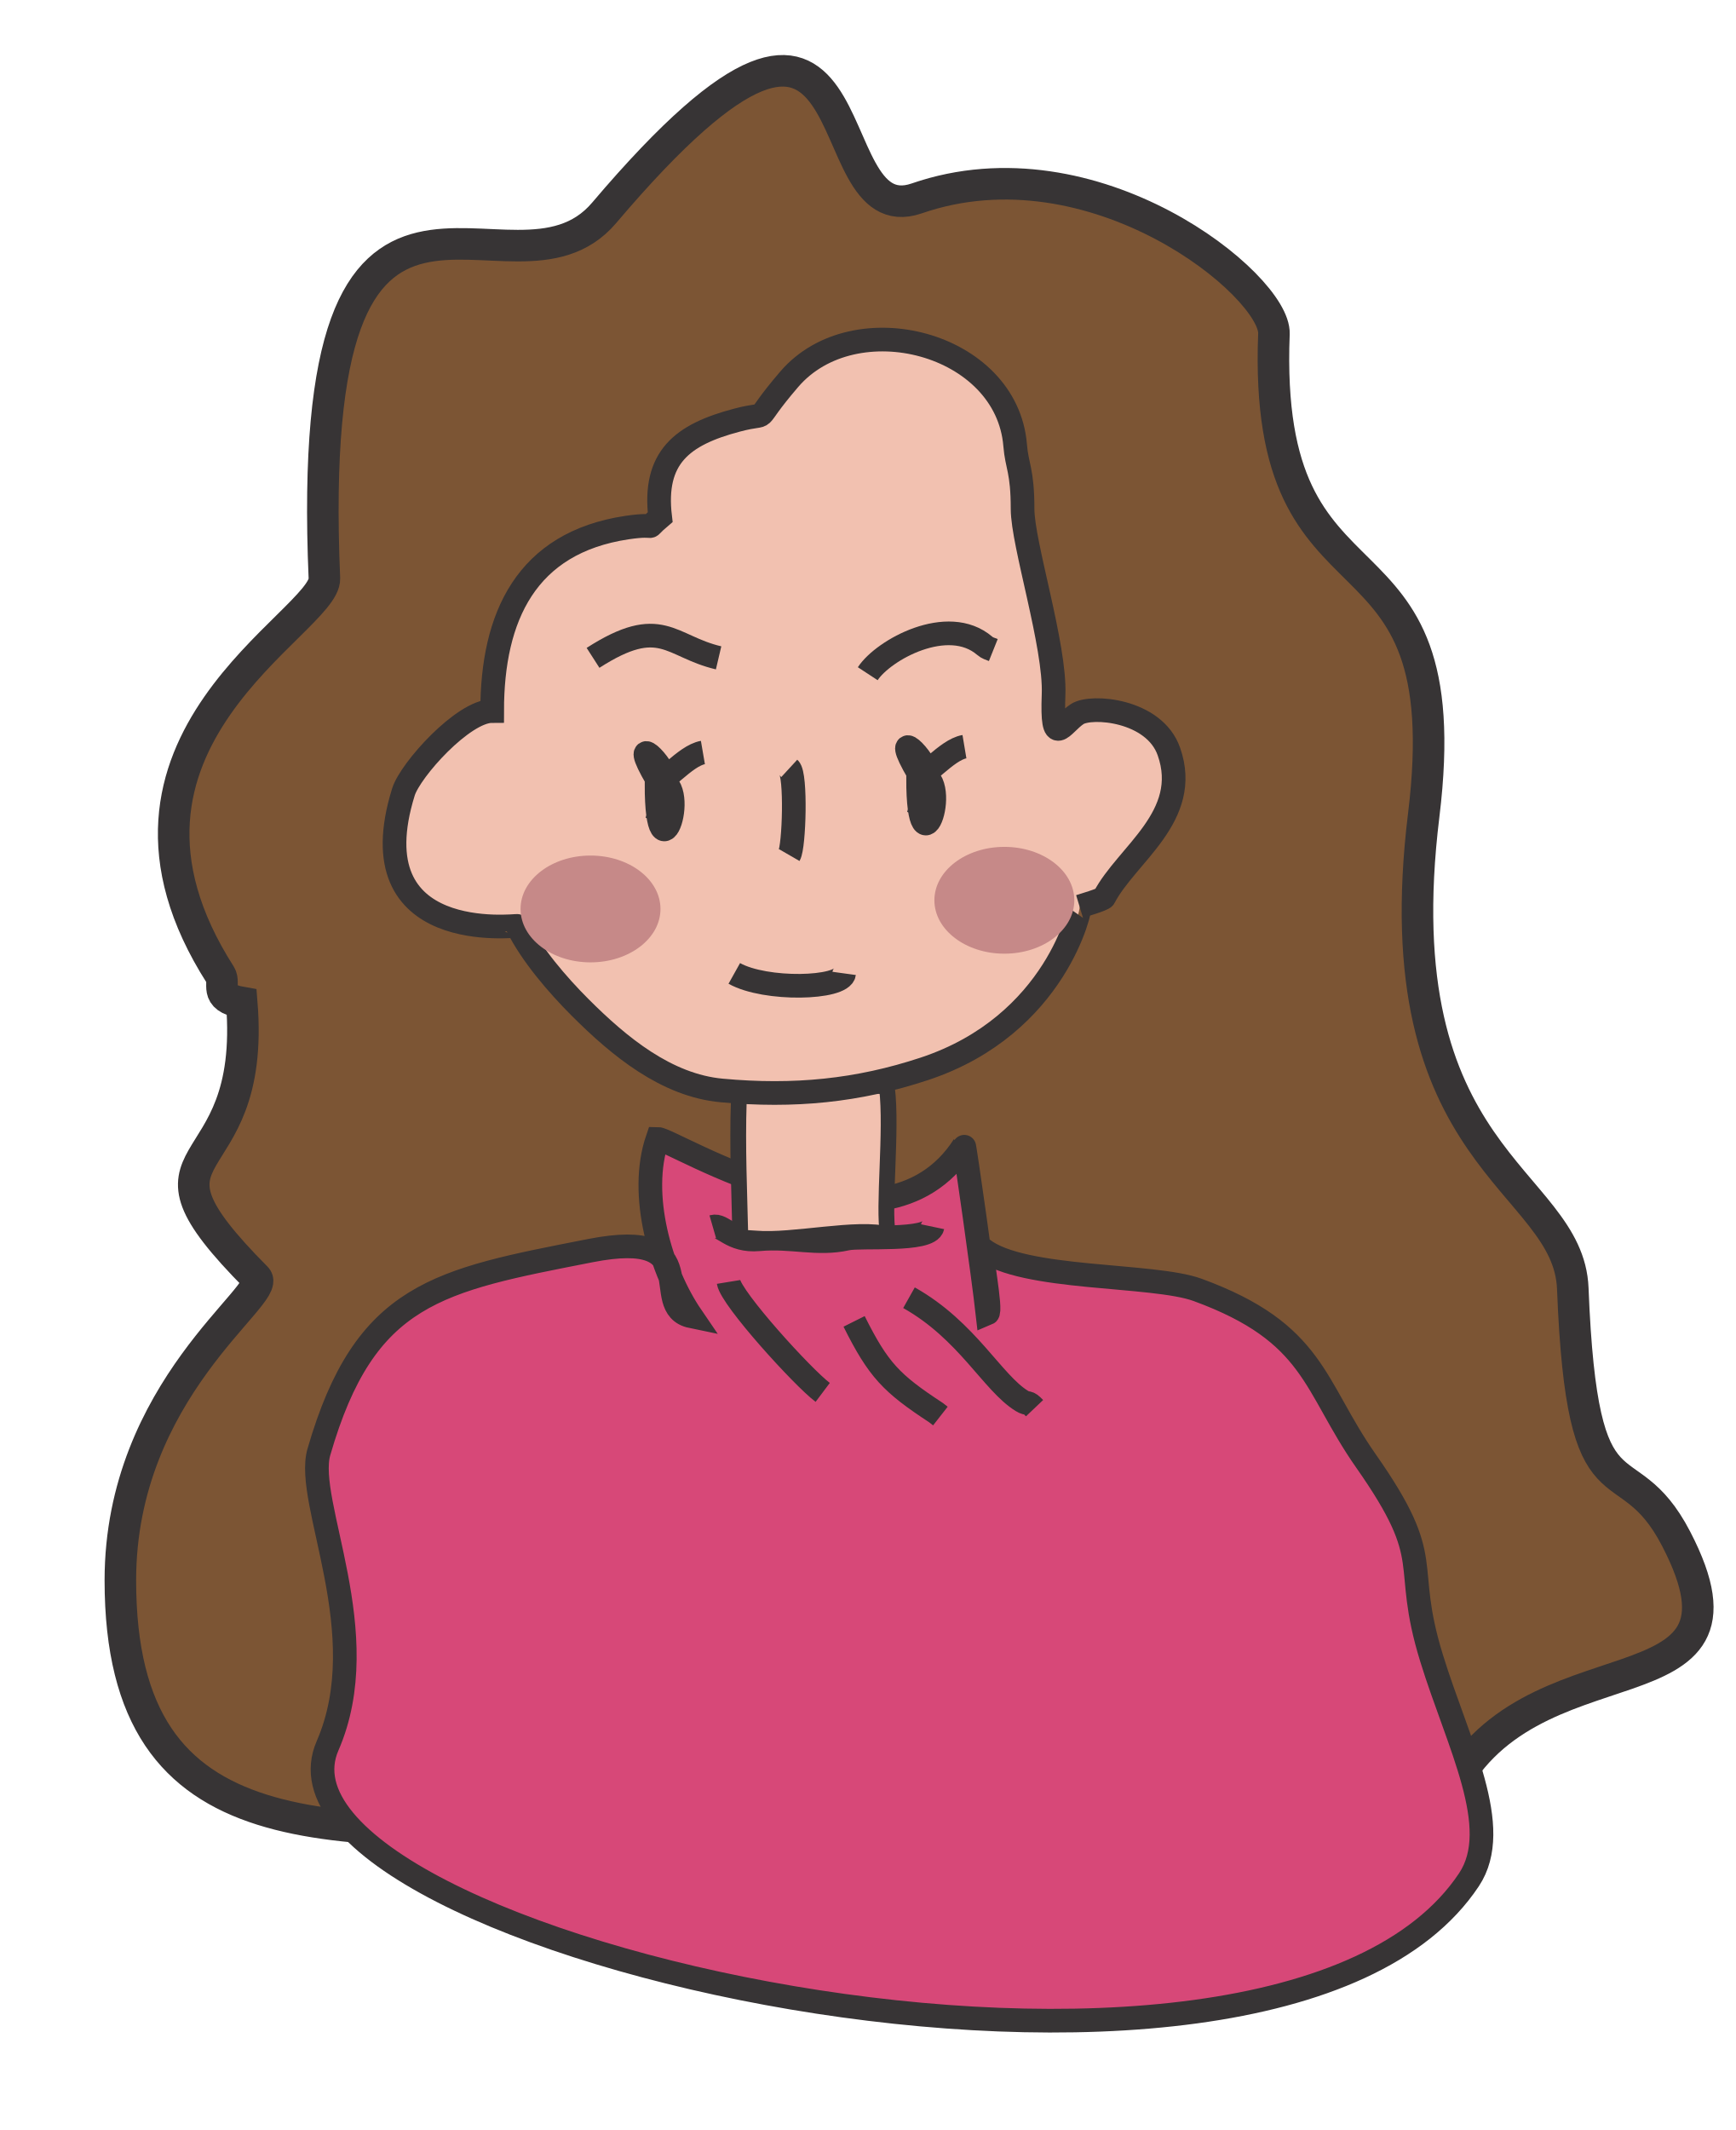
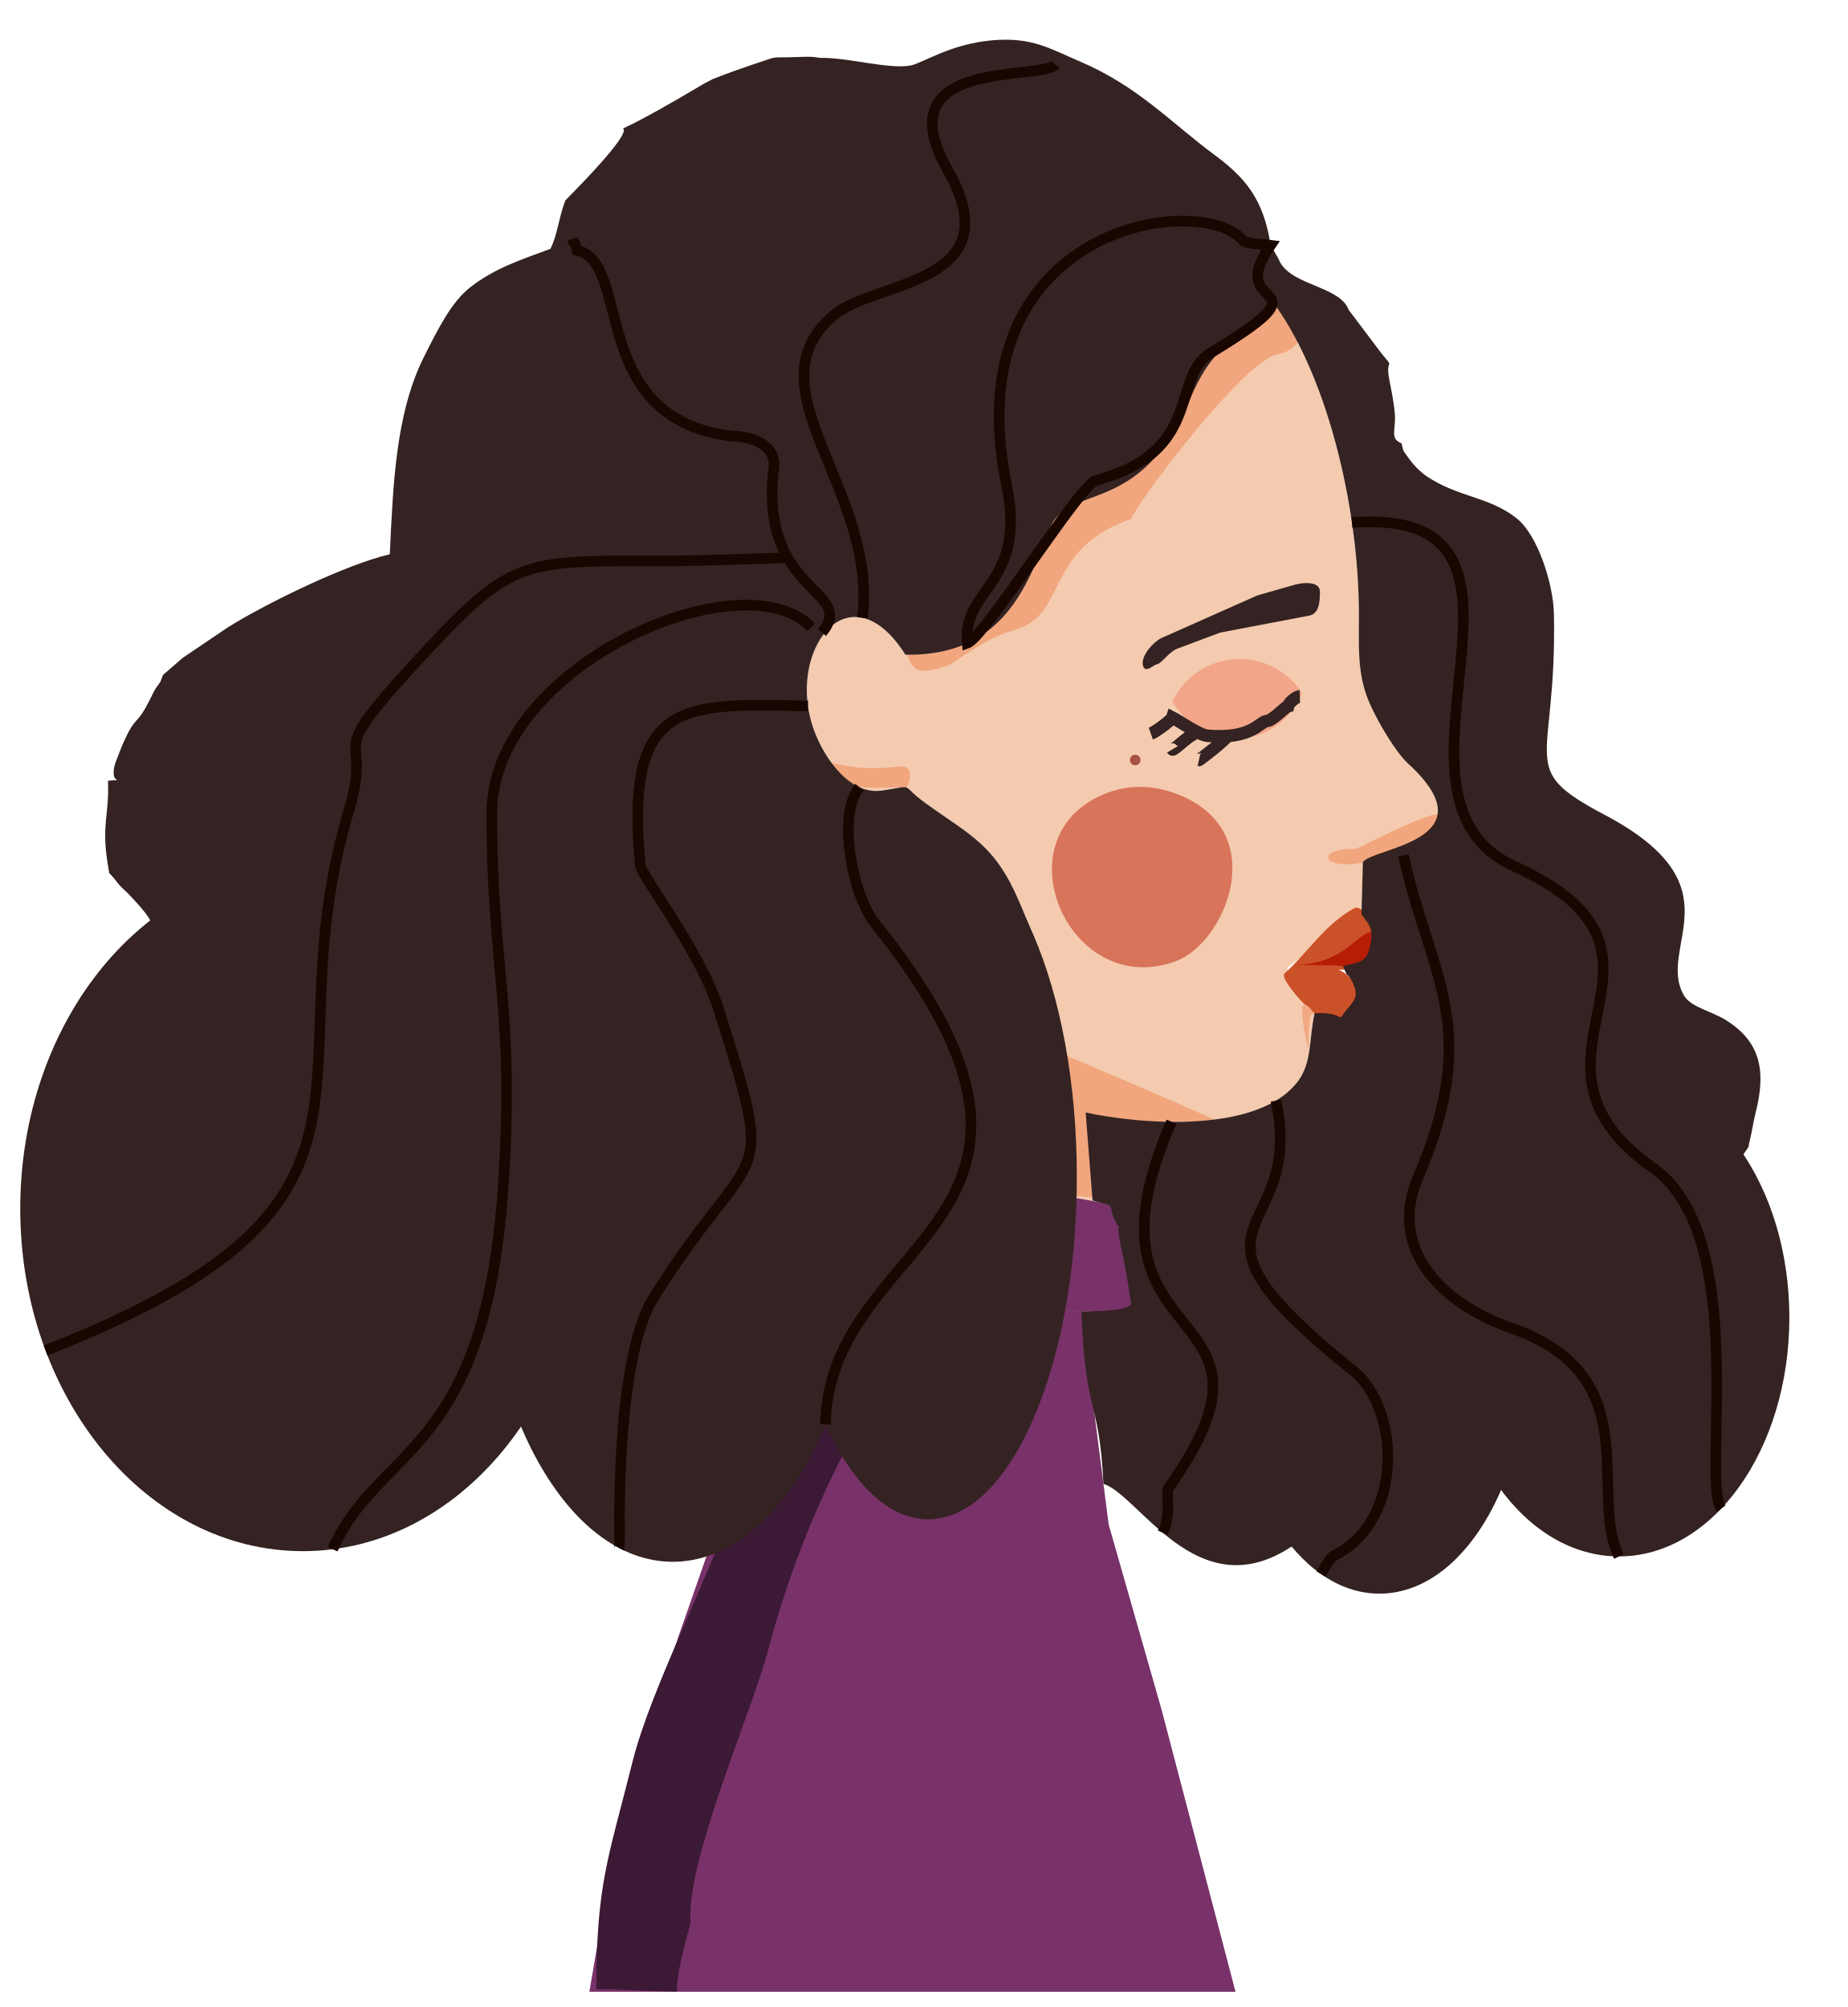
- <svg xmlns="http://www.w3.org/2000/svg" xml:space="preserve" width="220px" height="270px" version="1.1" style="shape-rendering:geometricPrecision; text-rendering:geometricPrecision; image-rendering:optimizeQuality; fill-rule:evenodd; clip-rule:evenodd" viewBox="0 0 220 270">
+ <svg xmlns="http://www.w3.org/2000/svg" xml:space="preserve" width="348px" height="378px" version="1.1" style="shape-rendering:geometricPrecision; text-rendering:geometricPrecision; image-rendering:optimizeQuality; fill-rule:evenodd; clip-rule:evenodd" viewBox="0 0 348 378.03">
  <defs>
    <style type="text/css">
   
-     .str0 {stroke:#373435;stroke-width:4;stroke-miterlimit:22.926}
-     .str2 {stroke:#373435;stroke-width:2;stroke-miterlimit:22.926}
-     .str1 {stroke:#373435;stroke-width:3;stroke-miterlimit:22.926}
-     .fil2 {fill:none}
-     .fil1 {fill:#D74878}
-     .fil0 {fill:#7C5534}
-     .fil4 {fill:#C68988}
-     .fil3 {fill:#F2C1B0}
+     .str1 {stroke:#190600;stroke-width:2;stroke-miterlimit:22.926}
+     .str0 {stroke:#342322;stroke-width:2.36;stroke-miterlimit:22.926}
+     .fil5 {fill:none}
+     .fil3 {fill:#342322}
+     .fil11 {fill:#3C1934}
+     .fil10 {fill:#783269}
+     .fil9 {fill:#A85243}
+     .fil2 {fill:#B71D05}
+     .fil1 {fill:#CB5128}
+     .fil7 {fill:#F1A67E}
+     .fil4 {fill:#F2A589}
+     .fil8 {fill:#F2A883}
+     .fil0 {fill:#F4CBAF}
+     .fil6 {fill:#BB1F06;fill-opacity:0.502}
   
  </style>
  </defs>
-   <g id="Capa_x0020_2">
-     <g id="_2261200515920">
-       <g>
-         <path class="fil0 str0" d="M30.65 127.08c1.94,23.85 -15.9,17.03 1.86,34.9 2.04,2.06 -17.25,14.09 -17.25,38.35 0,35.28 27.33,31.67 61.68,31.67 53.39,0 49.27,22.45 106.47,-4l0 0c9.94,-21.5 41.2,-9.63 29.11,-32.93 -6.46,-12.46 -11.9,-0.98 -13.11,-31.74 -0.55,-14.01 -24.28,-16.11 -18.9,-60 4.86,-39.71 -20.49,-22.74 -18.99,-61.01 0.24,-6.08 -22.75,-24.96 -45.29,-17.17 -13.71,4.74 -4.16,-39.96 -39.63,1.83 -11.9,14.03 -38.2,-17.68 -35.47,46.34 0.23,5.54 -32.06,20.75 -13.19,50.26 0.7,1.1 -0.94,2.87 2.71,3.5z" />
+   <g id="Capa_x0020_1">
+     <g id="_1667296062704">
+       <g id="cara">
+         <path class="fil0" d="M182.8 223.25c0.15,3.16 0.25,12.07 0.67,20.02 14.35,1.89 10.8,1.22 14.35,1.89 10.29,0.23 8,1 7.96,-19.03l-1.3 -16.58c10.32,2.23 32.61,4.1 40.07,-6 2.61,-3.55 2.02,-8.33 3.06,-12.69 -0.94,-2.87 -4.54,-4.72 -5.1,-8.57l13.95 -11.21 0.23 -8.61c1.14,-2.75 24.68,-3.92 8.43,-18.73 -2.07,-1.88 -5.72,-7.78 -7.37,-11.79 -2.2,-5.34 -1.78,-10.51 -1.8,-16.38 -0.06,-20.65 -6.21,-45.52 -16.49,-59.08 -3.22,6.45 -10.14,6.2 -15.19,18.4 -9.52,23.02 -23.13,15.73 -26.68,24.89 -4.06,10.48 -8.6,23.85 -27.06,23.54 -10.66,-16.79 -22.84,-0.49 -17.1,14.52 1.99,5.21 6.69,11.97 12.72,11.06 6.52,-0.97 3.1,-1.28 8.19,2.39 8.52,6.14 13.1,7.83 17.67,18.66 3.74,8.86 4.14,9 4.91,19.6 0.74,10.03 -5.35,34.89 -14.12,33.7z" />
+         <path id="boca" class="fil1" d="M248.19 191.53c-1.06,-1.1 -1.95,-1.73 -3.35,-3.27 -0.58,-0.64 -3.69,-4.18 -2.89,-4.91 4.51,-4.08 7.4,-9.01 12.9,-12.16 0.87,-0.5 1.08,-0.06 1.61,0.09 0.73,0.19 1.31,1.01 2.19,2.44 1.15,1.88 -0.29,5.22 -1.36,6.77 -1.75,2.54 -5.25,2.13 -5.23,2.14 5,2.03 4.91,8.93 0.76,9.49 -1.25,0.17 -2.81,-0.35 -4.63,-0.59z" />
+         <path class="fil2" d="M252.96 181.96c-1.51,-0.24 -11.03,-0.19 -9.61,-0.19 10.05,0 12.19,-6.29 15.31,-6.29 0,3.43 -0.42,6.12 -4.76,6.65 -0.29,0.04 -2.1,-0.35 -0.94,-0.17z" />
+         <path class="fil3" d="M221.82 122.15l8 -3 16.75 -3.19c1.89,-0.36 2.04,-2.58 2.04,-4.51l0 0c0,-1.93 -2.95,-1.82 -4.79,-1.3l-7 2 -18 8c-1.57,0.7 -4.17,3.56 -3.49,5.38 0.49,1.28 1.94,-0.3 2.49,-0.38 1,-0.15 2.27,-2.35 4,-3z" />
+         <path class="fil4" d="M232.61 124.15c5.27,-0.32 10.04,2.31 12.69,6.47 -2.1,4.77 -6.49,8.18 -11.76,8.51 -5.27,0.33 -10.05,-2.51 -12.72,-6.98 2.11,-4.46 6.51,-7.67 11.79,-8z" />
        <g>
-           <path class="fil1" d="M125.2 166.5c-0.49,-4.39 -2.9,-21.43 -2.98,-21.31 -10.43,16.28 -36.9,-0.83 -38.86,-0.83 -2.44,7.08 0.41,16.79 4.31,22.5 -5.55,-1.15 2.26,-11.29 -12.82,-8.33 -19.29,3.78 -28.58,5.3 -34.42,25.53 -1.84,6.35 7.3,22.99 1.1,37.24 -10.86,24.91 119.73,54.61 144.72,16.97 4.4,-6.62 -1.41,-17.26 -4.74,-28.07 -3.86,-12.5 0.83,-11.96 -8.33,-25.02 -6.7,-9.57 -6.42,-16.21 -21.33,-21.67 -5.68,-2.08 -22.2,-1.18 -27.27,-5.19 -0.45,-0.36 1.23,7.93 0.62,8.18zm-16.91 1c3.09,6.18 4.72,7.85 10.39,11.57l0.55 0.43 -10.94 -12zm6.96 -3c7.4,4.16 10.58,10.8 14.32,13.09 0.83,0.51 0.65,-0.09 1.6,0.91l-15.92 -14zm-22.88 -2c0.35,2.14 9.42,12.11 11.94,14l-11.94 -14zm-2 -7c1.28,-0.37 2.3,1.92 5.86,1.59 4.17,-0.38 7.38,0.77 11.16,-0.08 1.72,-0.39 10.45,0.39 10.85,-1.51l-27.87 0z" />
-           <path id="1" class="fil2 str1" d="M125.2 166.5c-0.49,-4.39 -2.9,-21.43 -2.98,-21.31 -10.43,16.28 -36.9,-0.83 -38.86,-0.83 -2.44,7.08 0.41,16.79 4.31,22.5 -5.55,-1.15 2.26,-11.29 -12.82,-8.33 -19.29,3.78 -28.58,5.3 -34.42,25.53 -1.84,6.35 7.3,22.99 1.1,37.24 -10.86,24.91 119.73,54.61 144.72,16.97 4.4,-6.62 -1.41,-17.26 -4.74,-28.07 -3.86,-12.5 0.83,-11.96 -8.33,-25.02 -6.7,-9.57 -6.42,-16.21 -21.33,-21.67 -5.68,-2.08 -22.2,-1.18 -27.27,-5.19 -0.45,-0.36 1.23,7.93 0.62,8.18zm-16.91 1c3.09,6.18 4.72,7.85 10.39,11.57l0.55 0.43m-3.98 -15c7.4,4.16 10.58,10.8 14.32,13.09 0.83,0.51 0.65,-0.09 1.6,0.91m-38.8 -16c0.35,2.14 9.42,12.11 11.94,14m-13.94 -21c1.28,-0.37 2.3,1.92 5.86,1.59 4.17,-0.38 7.38,0.77 11.16,-0.08 1.72,-0.39 10.45,0.39 10.85,-1.51" />
+           <path class="fil5 str0" d="M244.82 131.15c-0.57,0.02 -2.07,1.15 -2.22,1.87 -0.55,0.13 -2.87,2.7 -3.95,2.78 -1.43,0.11 -2.8,3.5 -11.19,2.79 -1.7,-0.14 -5.19,-2.71 -6.64,-3.44 -0.13,0.43 -3.15,2.72 -4.06,3.04" />
+           <path class="fil5 str0" d="M225.82 138.15c-1.27,-0.56 -4.76,3.4 -5,3" />
+           <path class="fil5 str0" d="M225.82 143.15c0.09,0.02 5.25,-3.94 5.29,-4.51" />
+         </g>
+         <path class="fil6" d="M208.92 149.21c-21.27,7.6 -7.88,39.34 12.53,31.85 9.04,-3.32 17.64,-23.04 2.09,-30.69 -4.5,-2.22 -9.65,-2.93 -14.62,-1.16z" />
+         <g>
+           <path class="fil7" d="M170.57 122.23c1.16,4.8 2.88,4.85 8.21,3.01 1.08,-0.38 6.55,-5.01 12.24,-6.56 10.33,-2.8 5.32,-15.17 22.08,-20.95 0.47,-2.27 21.16,-29.93 27.54,-31.01 8.97,-1.53 3.23,-16.67 -7.4,-7.11 -8.47,7.62 -13.29,30.67 -28.67,32.01 -5.88,0.51 -8.25,11.27 -13.03,17.75 -3.24,4.39 -20.24,15.91 -20.97,12.86z" />
+           <path class="fil7" d="M170.75 148.34c0.14,0.01 2.1,-4.39 -1.42,-3.96 -14.94,1.84 -18.6,-5.67 -13.85,1.91 1.81,2.9 12.93,1.85 15.27,2.05z" />
+           <path class="fil7" d="M256.69 162.47c-8.18,1.5 -8.74,-2.85 -1.37,-2.56 0.52,0.02 29.28,-15.56 9.01,1.23 -0.24,0.2 -7.52,1.31 -7.64,1.33z" />
+           <path class="fil7" d="M230.82 211.92c-1.63,-1.14 -36.73,-15.99 -36.91,-15.98 0,9.37 2.73,28.15 -19.1,28.15 7.56,0 28.91,0.71 35.02,2.13 1.13,-11.16 -14.92,-14.93 10.82,-14.93 1.66,0 9.03,-0.17 10.17,0.63z" />
+           <path class="fil8" d="M247.61 190.86c-2.17,-0.11 -0.27,11.47 -1.69,4.51 -2.11,-10.35 1.39,-4.52 1.69,-4.51z" />
+         </g>
+         <circle class="fil9" cx="213.82" cy="143.15" r="1" />
+       </g>
+       <g id="remera">
+         <g>
+           <path class="fil10" d="M210.82 227.16c-12.9,-2.52 -7.75,-1.05 -23.16,-4.58 -0.42,-0.1 -41.87,-3.78 -44.85,-1.42 1.12,4.25 -0.76,19.07 2,24 12.07,-1.44 50.39,2 65.81,2 0.86,0 1.73,0 2.6,0l-2.4 -20zm-7.16 19.84l5.16 40.17 10 35 13.89 53 -121.71 0 5.81 -34 11 -33 22.1 -63.32 53.75 2.15z" />
+         </g>
+         <g>
+           <path class="fil11" d="M147.82 248.02l40 -1.86c-22.14,1.72 -38.47,46.46 -43.03,64.23 -2.97,11.54 -15.63,40.16 -14.73,51.54 0.06,0.75 -2.6,8.51 -2.6,13.24 -14.77,-0.5 -10.99,-0.5 -15.15,-0.5 0,-19.85 2.27,-24.64 6.81,-42.81 3.48,-13.96 14.8,-35.29 20.39,-52.11 3.71,-11.15 5.28,-23.94 8.31,-31.73zm20 -0.93c0.44,-7.78 -9.61,-13.97 -9.18,-25.06 0.01,-0.02 -0.49,-2.02 -0.83,-1.87 -0.24,-0.06 -12.72,-1.59 -13.02,-1.59 -3.01,5.24 -6.35,27.39 0.86,29.88l22.17 -1.36z" />
        </g>
      </g>
-       <g id="_2261200517504">
-         <path class="fil3 str2" d="M93.87 156.89c-0.13,-5.88 -0.4,-11.33 -0.2,-17.39 0.12,-0.11 0.22,-0.17 0.22,-0.3 -0.03,-0.9 2.72,-0.69 3.3,-0.53 3.33,0.94 12.47,-2.01 15.27,-0.77 0.66,5.51 -0.53,15.11 0.12,18.59l0 0c-3.77,-1.07 -12.07,0.91 -16.73,0.51 -0.01,0 -1.61,-0.11 -1.98,-0.11z" />
-         <path class="fil3 str1" d="M136.88 114.9c0.26,-0.08 -2.85,15.02 -19.69,20.59 -8.43,2.79 -16.54,3.58 -25.67,2.74 -7.03,-0.64 -13.01,-5.57 -17.97,-10.53 -2.83,-2.83 -6.18,-6.7 -7.97,-10.33 -0.05,-0.1 -20.51,2.61 -14.43,-16.98 0.88,-2.81 7.58,-10.26 11.25,-10.26 0,-11.98 4.33,-21.34 17.08,-23.25 4.45,-0.66 1.93,0.6 4.22,-1.33 -0.9,-7.55 2.75,-10.45 9.73,-12.29 4.85,-1.28 1.35,0.97 6.64,-5.19 8.26,-9.62 27.59,-4.67 28.64,8.38 0.21,2.66 0.94,3.18 0.94,8.07 0,4.42 4.18,17.37 3.93,23.52 -0.27,7.03 1.05,3.75 2.99,2.48 1.78,-1.18 9.78,-0.55 11.63,4.74 2.9,8.24 -5.38,13.06 -8.21,18.5 -0.12,0.25 -2.67,1.01 -3.11,1.14z" />
+       <g id="pelo">
+         <path class="fil3" d="M154.41 10.9c-1.91,-0.38 -3.59,-0.13 -5.78,-0.11 -3.35,0.02 -2.52,-0.07 -5.32,0.85 -3.23,1.07 -6.13,2.1 -9.01,3.23l-1.52 0.78c-30.14,17.91 -2.15,-2.31 -26.28,22.07 -1.21,2.97 -1.52,6.62 -2.84,9.15 -5.55,2.06 -10.51,3.64 -15.12,7.26 -3.56,2.81 -6.04,7.79 -8.71,13.12 -5.29,10.54 -5.8,23.91 -6.42,37.15 -8.11,1.86 -23.18,9.18 -30.51,13.77l-8.47 5.72 -3.75 3.25 -0.48 1.28 -0.91 1.29c-0.07,0.12 -0.18,0.31 -0.26,0.44l-0.89 1.77c-2.05,4.15 -2.45,3.16 -3.93,5.92 -0.31,0.57 -0.98,2.05 -1.29,2.74l-1.14 2.94c-0.04,0.16 -0.24,0.52 -0.36,1.53 -0.01,0.14 -0.01,0.35 -0.02,0.48 -0.1,2.03 2.12,1.17 -1.07,1.54 0.24,6.53 -1.19,7.92 -0.14,15.14l0.37 2.24c1.43,1.45 1.29,1.66 2.45,2.81 0.78,0.77 0.32,0.23 1.02,0.96 7.67,7.98 5.75,8 -2.96,13.24 -3.83,2.3 -0.67,-0.03 -2.66,2.58 -1.65,2.16 -3.14,2.81 -4.1,5.94 -1.07,3.49 -0.65,6.14 -0.41,9.65 2.14,3.3 3.14,6.87 5.97,9.66 2.5,2.46 6.74,5.17 11.45,5.13 7.85,1.96 12.4,-1.51 19.01,-2.53l0.95 -1.72c1.99,6.32 1.32,11.75 12.51,16.02 5.72,2.19 19.9,1.19 23.91,-1.96 0,0 8.75,13.51 19.89,1.07 1.35,-3.15 -0.83,-1.73 1.21,-2.74 2.62,3.52 4.57,10.51 14.95,6.83 4.2,-1.2 7.1,-0.69 10.57,-3.27 6.42,-4.77 -1.04,-1.77 9.85,-5.25 2.43,1.19 5.06,1.72 7.68,2.52l7.7 2.91c3.84,0.72 7.8,0.03 11.71,-0.28 4.4,-0.35 7.28,-1.57 11.54,-2.77 8.77,1.19 14.86,-23.67 14.12,-33.7 -0.77,-10.6 -1.17,-10.74 -4.91,-19.6 -4.57,-10.83 -9.15,-12.52 -17.67,-18.66 -5.09,-3.67 -1.67,-3.36 -8.19,-2.39 -6.03,0.91 -10.73,-5.85 -12.72,-11.06 -5.74,-15.01 6.44,-31.31 17.1,-14.52 18.46,0.31 23,-13.06 27.06,-23.54 3.55,-9.16 17.16,-1.87 26.68,-24.89 5.05,-12.2 11.97,-11.95 15.19,-18.4 10.28,13.56 16.43,38.43 16.49,59.08 0.02,5.87 -0.4,11.04 1.8,16.38 1.65,4.01 5.3,9.91 7.37,11.79 16.25,14.81 -7.29,15.98 -8.43,18.73l-0.26 9.77c1.53,1.99 2.3,2.69 1.64,5.92 -0.63,3.11 -2.11,3.09 -5.11,3.8 1.08,2.79 0.53,0.75 1.63,2.76 1.94,3.55 -0.27,4.12 -1.8,6.64 -0.43,0.82 -0.68,-0.85 -5.18,-0.5 -1.04,4.36 -0.45,9.14 -3.06,12.69 -7.46,10.1 -29.75,8.23 -40.07,6l1.3 16.58c5.01,1.34 2.38,0.2 4.56,4.47 4.76,4.48 14.42,1.47 18.47,-1.83 5.72,-4.65 8.52,-8.94 17.65,-3 7.41,4.83 23.77,9.32 29.08,0.86 2.53,-4.02 3.62,-4.46 5.66,-7.34 3.65,1.82 4.77,6.71 8.45,8.93 3.33,2.02 10.41,2.03 13.56,0l1.53 -0.82c5.61,-2.36 13.58,1.88 18.29,-4.15l4.5 -5.05c0.58,-0.47 0.03,0.52 1.15,-1.21 1.04,-1.6 0.39,-0.19 0.93,-2.34 0.43,-1.68 0.57,-3.08 1.03,-4.92 1.91,-7.47 1.35,-13.28 -5.58,-17.6 -2.74,-1.71 -6.61,-2.4 -7.9,-4.66 -5.27,-9.23 10.63,-20.48 -14.9,-33.98 -16.92,-8.94 -8.95,-9.17 -9.58,-37.94 -0.12,-5.56 -3.03,-14.82 -7.1,-17.99 -5.34,-4.15 -11.12,-3.87 -17.15,-8.04 -2.01,-1.61 -2.6,-2.49 -4.08,-4.58l-0.39 -1.45c-2.23,-0.89 -1.05,-2.42 -1.23,-5.34 -0.12,-1.95 -0.64,-4.57 -0.99,-6.28 -1.01,-4.98 1.29,-1.87 -1.56,-5.34 -6.17,-8.18 0,0 -6.17,-8.18 -1.58,-4.36 -10.37,-4.54 -12.84,-8.84l-0.44 -0.89c-0.1,-0.17 -0.4,-0.67 -0.49,-0.85 -1.3,-2.41 -0.62,-0.33 -1.25,-3.43 -1.48,-7.3 -4.8,-11.13 -10.05,-15.02 -8.57,-6.35 -14.55,-13.07 -25.74,-17.83 -5.35,-2.27 -8.79,-4.55 -16.28,-3.9 -7.92,0.68 -13.13,4.3 -15.4,4.74 -4.07,0.79 -11.97,-1.56 -17.11,-1.43z" />
+         <g id="_1667296062272">
+           <ellipse class="fil3" cx="126.71" cy="229.66" rx="35.91" ry="64.51" />
+           <path class="fil3" d="M174.81 157.15c15.47,0 28.01,28.89 28.01,64.51 0,35.63 -12.54,64.51 -28.01,64.51 -15.46,0 -28,-28.88 -28,-64.51 0,-35.62 12.54,-64.51 28,-64.51zm-117.77 6.01c29.41,0 53.25,28.88 53.25,64.5 0,35.63 -23.84,64.51 -53.25,64.51 -29.4,0 -53.24,-28.88 -53.24,-64.51 0,-35.62 23.84,-64.5 53.24,-64.5z" />
+           <ellipse class="fil3" cx="304.93" cy="248.16" rx="32.1" ry="45" />
+           <ellipse class="fil3" cx="259.82" cy="254.25" rx="28" ry="45.92" />
+           <path class="fil3" d="M244.82 291.17c-0.41,-15.17 -7.64,-33.14 -5.85,-59.64 1.65,-24.41 -2.46,-2.85 -15.29,-2.41 -17.86,0.62 -12.86,-1.96 -10.68,16.61 -1.08,1.43 -9.34,1.27 -9.34,1.27 0.81,20.02 3.38,16.25 4.17,32.5 6.69,2.04 17.55,23.29 35.06,12.04 0.85,-0.55 0.77,-0.13 1.93,-0.37z" />
+         </g>
+         <path class="fil5 str1" d="M220.65 211.29c-19.7,45.01 25.51,32.35 -0.5,68.88 -0.74,1.03 0.66,4.62 -1.15,8.53m-56.57 -172.33c2.96,-24.23 -21.67,-43.2 -5.38,-57.02 7.68,-6.53 33.8,-5.63 21.41,-27.42 -12.07,-21.25 17.65,-16.64 20.36,-19.79m-44.01 107.01c6.72,-8.17 -11.98,-7.25 -9.07,-30.94 0.55,-4.48 -4.25,-6.06 -7.93,-6.06 -27.3,-3.35 -18.68,-32.83 -29.14,-34.99 -0.37,-1.8 -0.44,-0.85 -0.89,-2.15m146.86 53.41c43.09,-3.14 1.43,51.52 30.5,64.7 37.32,16.92 -3.66,35.84 26.27,56.91 18.39,12.95 8.96,59.03 12.8,64.12m-59.88 -123.01c5.05,22.85 14.91,32.27 2.81,60.47 -6.19,14.43 5.65,24.42 17.5,28.54 25.99,9.05 14.36,30.74 20.29,43.02m-64.61 -85.87c5.78,27.02 -22.29,21.37 14.57,50.89 8.8,7.05 9.7,28.22 -3.66,34.86 -0.81,0.4 -2.14,2.94 -2.43,3.42m-96.62 -163.49c-23.33,-0.46 -34.64,-1.61 -31.58,30.07 0.17,1.78 11.31,16.24 14.66,26.79 11.32,35.64 7.12,23.89 -12.12,54.51 -7.62,12.11 -6.36,47.12 -6.44,47.27m38.77 -23.32c0.64,-35.76 54.6,-37.95 9.35,-94.37 -4.19,-5.23 -7.27,-20.23 -2.95,-25.66m-99.22 143.54c8.68,-19.55 28.72,-17.53 32.12,-68.36 2.24,-33.55 -2.15,-40.67 -2.15,-70.25 0,-28.04 47.42,-48.35 60.19,-35.05m-144.24 136.23c72.37,-28.37 41.76,-50.51 57.2,-101.98 4.85,-16.16 -6.34,-7.37 14.6,-29.88 16.52,-17.77 18.58,-16.87 46.36,-16.87 2.96,0 19.54,-0.47 21.6,-0.63" />
      </g>
-       <g id="face">
-         <path class="fil2 str1" d="M91.11 83.39c-6.19,-1.45 -7.29,-5.54 -15.92,0" />
-         <path class="fil2 str1" d="M110.02 85.4c1.98,-3.02 10.16,-7.54 14.83,-3.54 0.35,0.3 0.64,0.36 1.09,0.54" />
-         <path class="fil2 str1" d="M100.07 97.4c0.89,0.82 0.63,9.9 0,10.99" />
-         <path class="fil2 str1" d="M93.1 123.39c3.97,2.22 13.66,1.96 13.93,0" />
-         <path class="fil2 str1" d="M83.15 104.39c0.68,-1.18 0.09,-3.73 0.09,-5.53 4.63,0 0,13.76 0,0.55 3.57,0 0.69,9.73 1.1,-0.55 0.07,-1.74 -4.91,-6.68 -1.03,-0.07 0.56,0.95 3.48,-3 5.81,-3.4" />
-         <path class="fil2 str1" d="M116.31 103.65c0.68,-1.18 0.09,-3.74 0.09,-5.54 4.63,0 0,13.77 0,0.55 3.57,0 0.69,9.74 1.1,-0.55 0.07,-1.74 -4.91,-6.67 -1.03,-0.07 0.56,0.95 3.48,-3 5.81,-3.39" />
-         <ellipse class="fil4" cx="127.34" cy="114.12" rx="8.87" ry="6.77" />
-         <ellipse class="fil4" cx="74.87" cy="115.22" rx="8.87" ry="6.77" />
-       </g>
+       <path class="fil5 str1" d="M182.18 121.15c-0.91,-10.67 11.28,-10.76 7.39,-29.84 -9.94,-48.8 36.52,-55.42 44.53,-46.04 0.6,0.71 4.54,0.8 5.22,0.9 -9.25,13.37 12.5,5.84 -11.29,20.3 -7.61,4.63 -1.16,18.59 -21.65,24.02 -2.94,0.78 -20.89,29.52 -24.2,30.66z" />
    </g>
  </g>
</svg>
